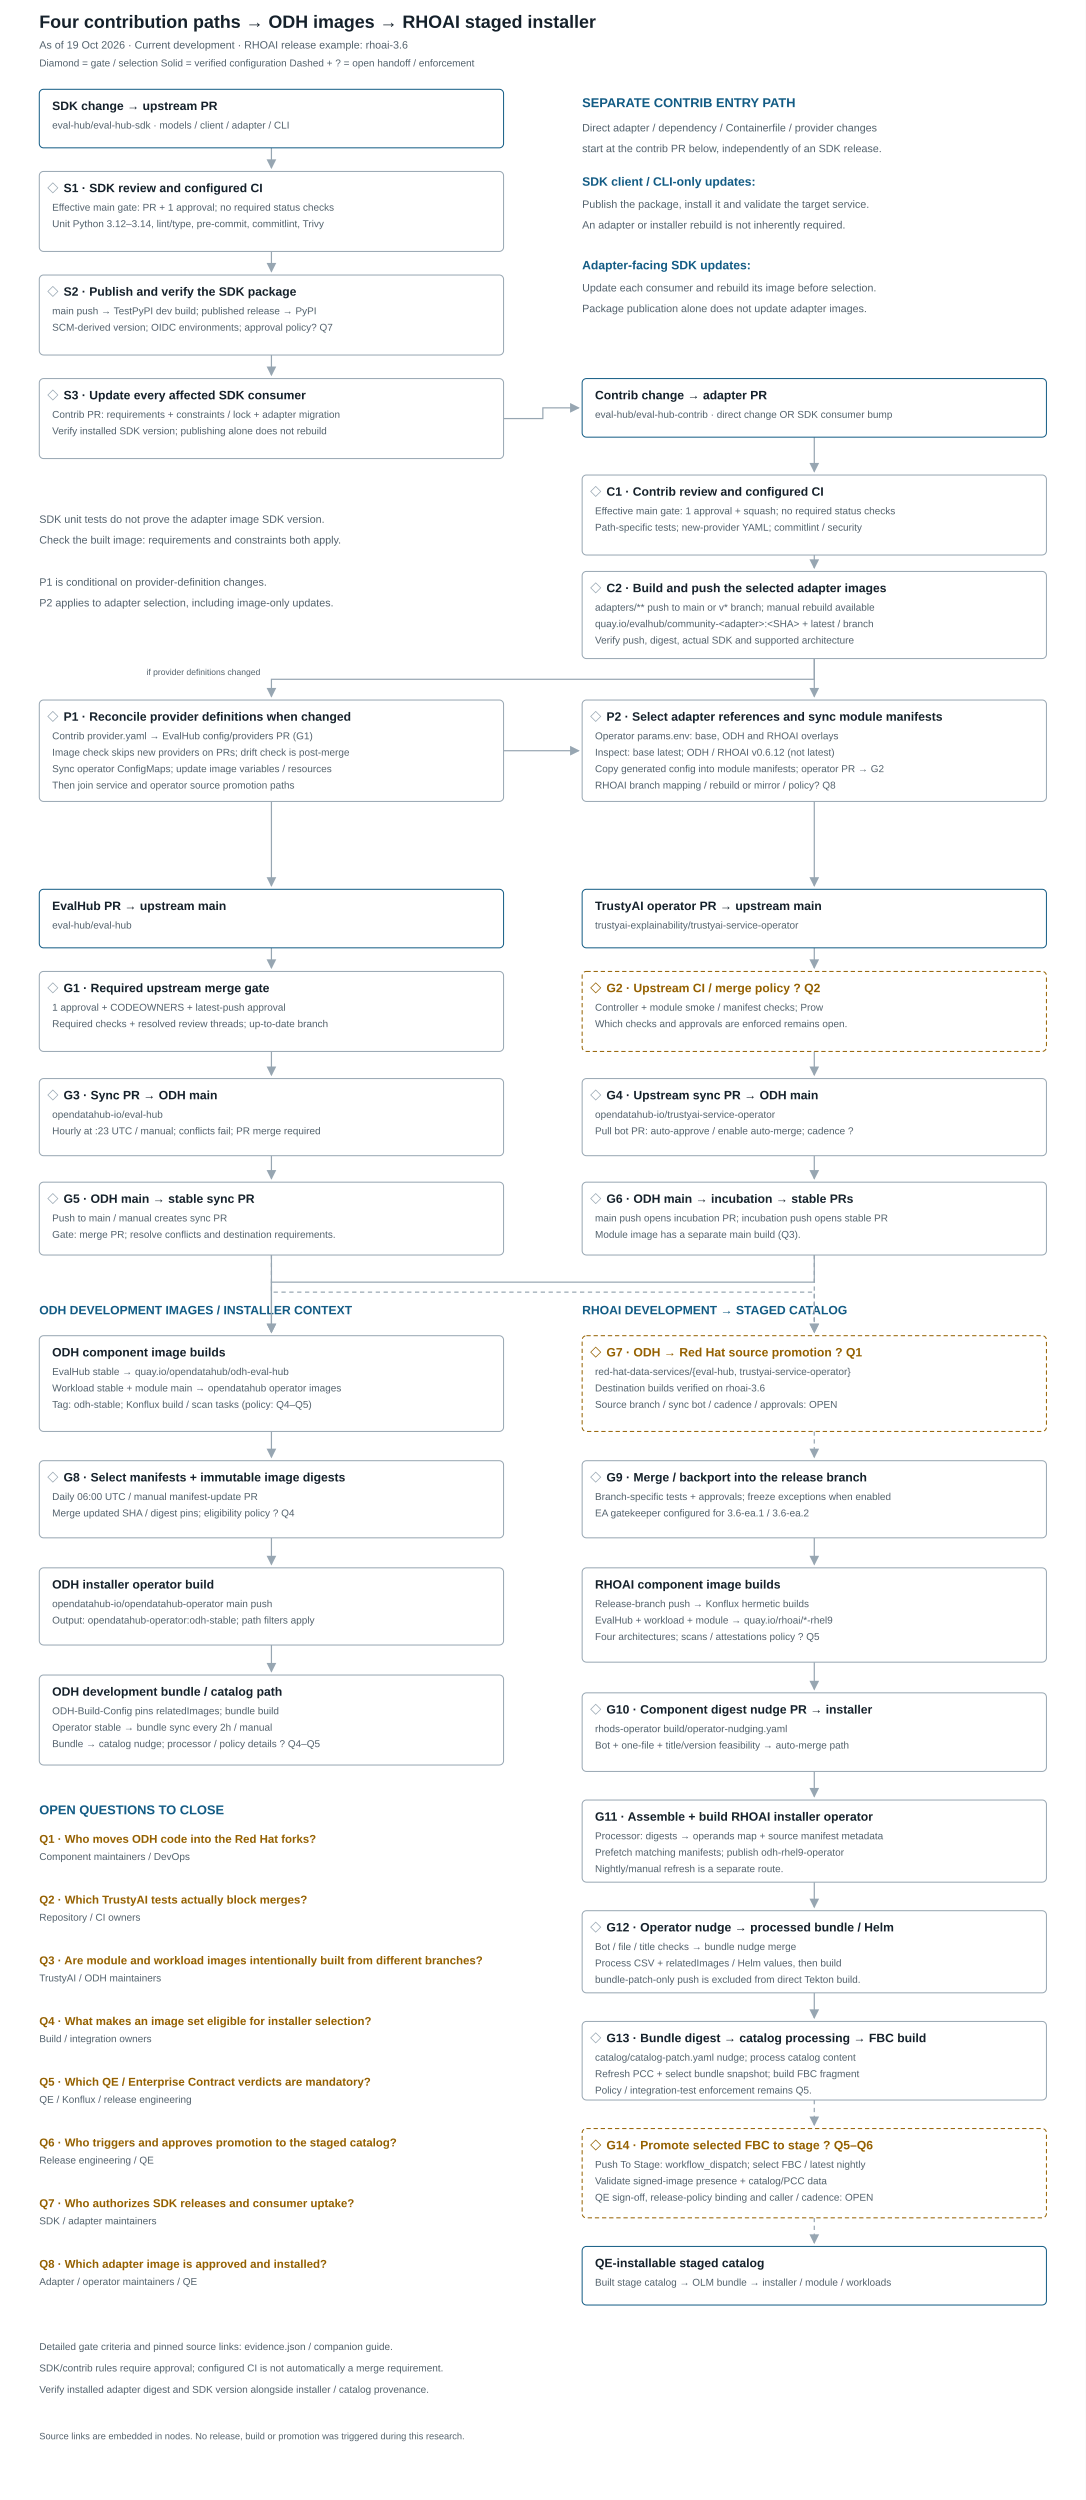
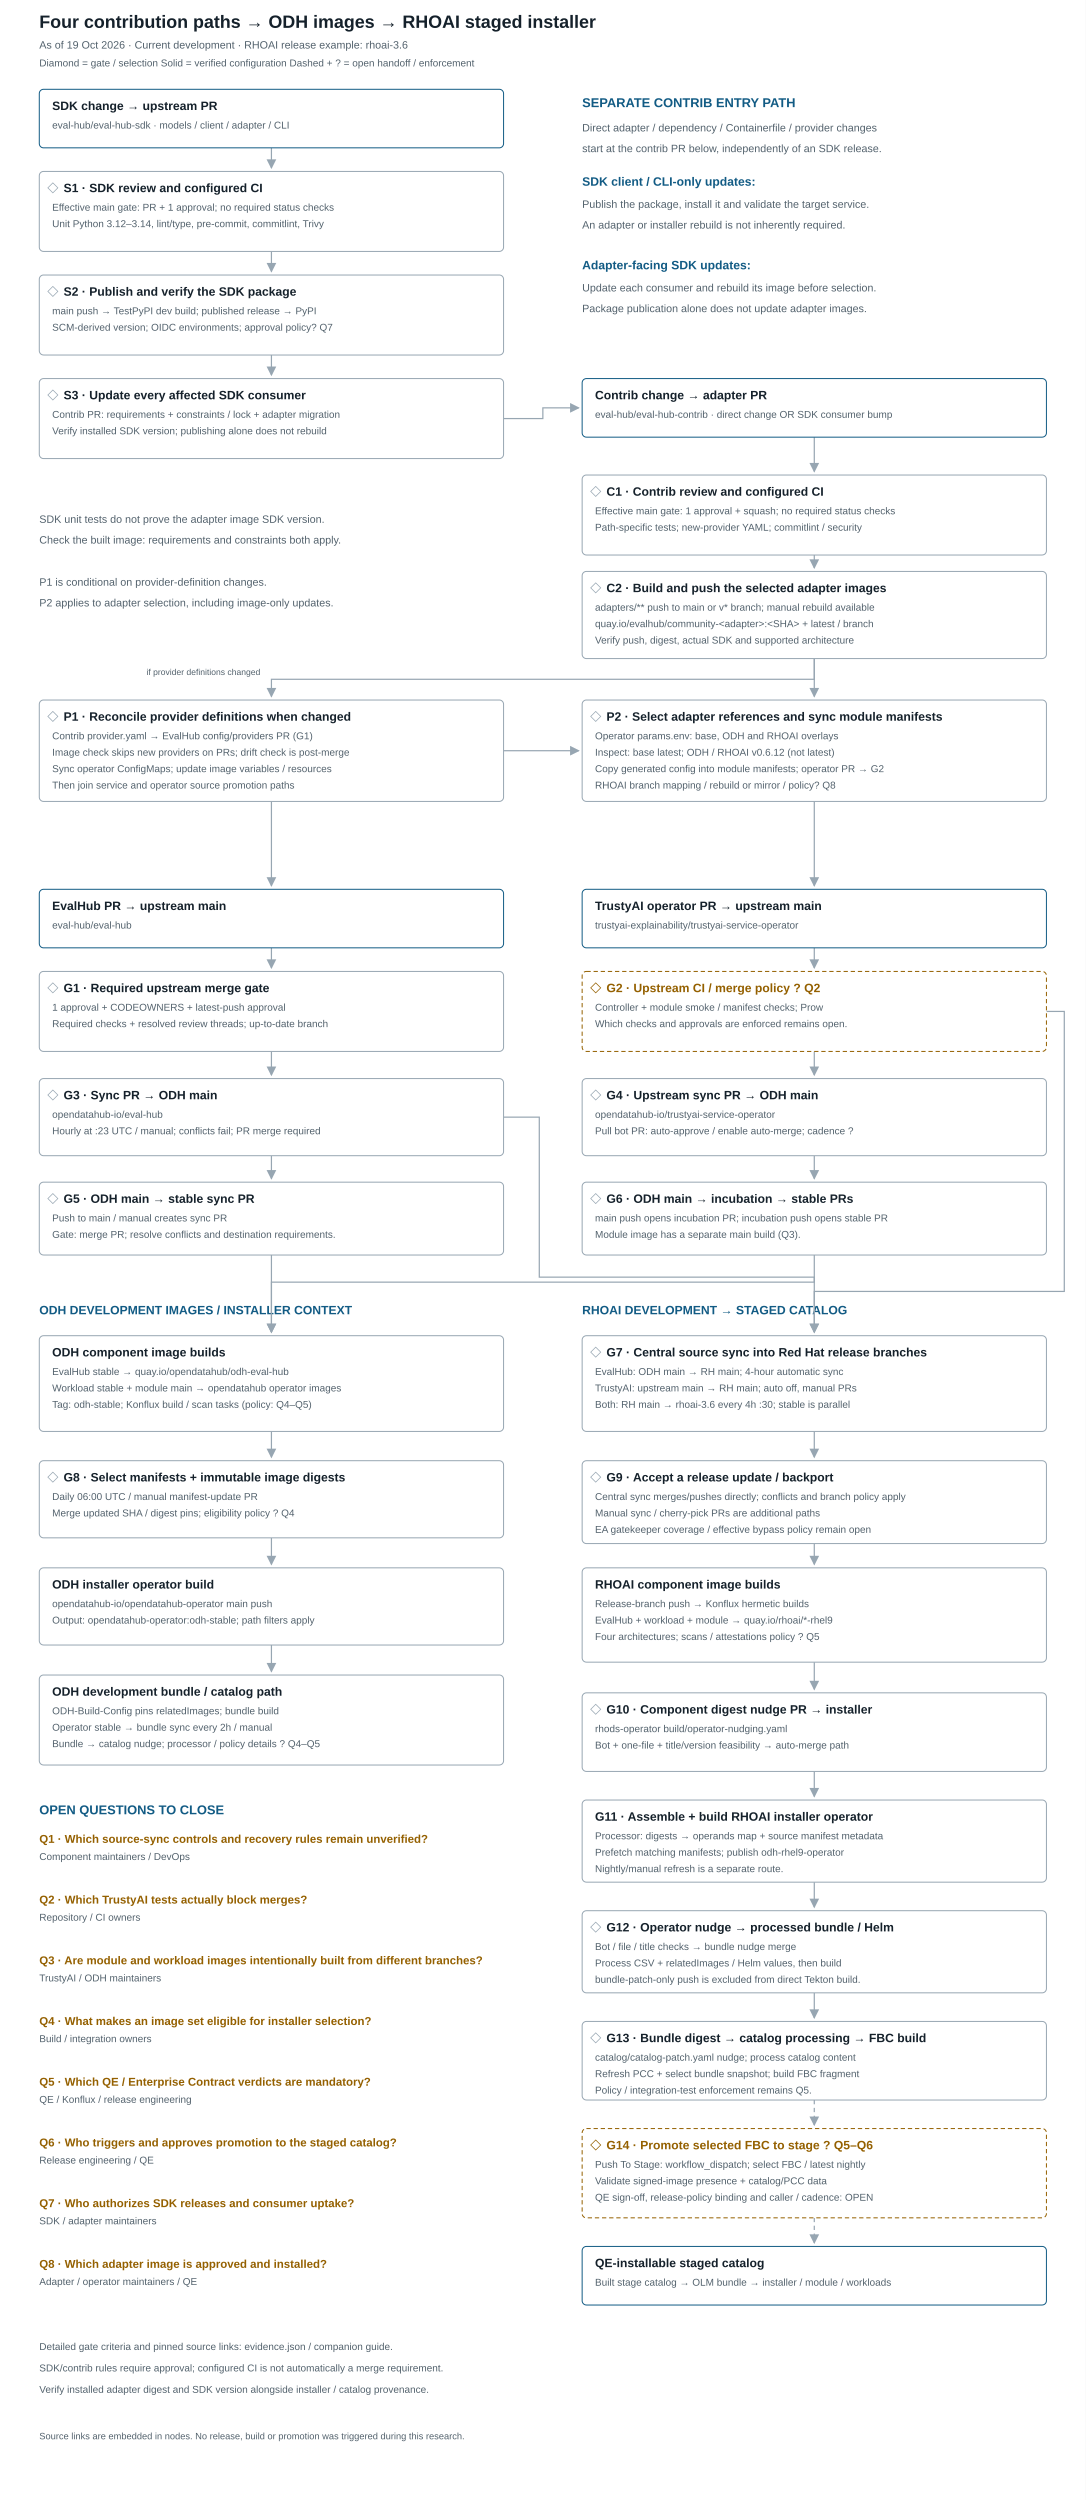
<svg xmlns="http://www.w3.org/2000/svg" width="1520" height="3500" viewBox="0 0 1520 3500" role="img" aria-labelledby="title desc">
  <rect width="1520" height="3500" fill="#ffffff" />
  <defs>
    <marker id="arrow" markerWidth="8" markerHeight="8" refX="7" refY="4" orient="auto">
      <path d="M0,0 L8,4 L0,8" fill="#97a6b2" />
    </marker>
  </defs>
  <text x="55" y="39" fill="#15212b" font-family="Arial, sans-serif" font-size="25" font-weight="700">Four contribution paths → ODH images → RHOAI staged installer</text>
  <text x="55" y="68" fill="#52616c" font-family="Arial, sans-serif" font-size="15" font-weight="400">As of 19 Oct 2026 · Current development · RHOAI release example: rhoai-3.6</text>
  <text x="55" y="93" fill="#52616c" font-family="Arial, sans-serif" font-size="14" font-weight="400">Diamond = gate / selection     Solid = verified configuration     Dashed + ? = open handoff / enforcement</text>
  <text x="815" y="150" fill="#125b84" font-family="Arial, sans-serif" font-size="18" font-weight="700">SEPARATE CONTRIB ENTRY PATH</text>
  <text x="815" y="184" fill="#52616c" font-family="Arial, sans-serif" font-size="15" font-weight="400">Direct adapter / dependency / Containerfile / provider changes</text>
  <text x="815" y="213" fill="#52616c" font-family="Arial, sans-serif" font-size="15" font-weight="400">start at the contrib PR below, independently of an SDK release.</text>
  <text x="815" y="260" fill="#125b84" font-family="Arial, sans-serif" font-size="17" font-weight="700">SDK client / CLI-only updates:</text>
  <text x="815" y="291" fill="#52616c" font-family="Arial, sans-serif" font-size="15" font-weight="400">Publish the package, install it and validate the target service.</text>
  <text x="815" y="320" fill="#52616c" font-family="Arial, sans-serif" font-size="15" font-weight="400">An adapter or installer rebuild is not inherently required.</text>
  <text x="815" y="377" fill="#125b84" font-family="Arial, sans-serif" font-size="17" font-weight="700">Adapter-facing SDK updates:</text>
  <text x="815" y="408" fill="#52616c" font-family="Arial, sans-serif" font-size="15" font-weight="400">Update each consumer and rebuild its image before selection.</text>
  <text x="815" y="437" fill="#52616c" font-family="Arial, sans-serif" font-size="15" font-weight="400">Package publication alone does not update adapter images.</text>
  <text x="55" y="732" fill="#52616c" font-family="Arial, sans-serif" font-size="15" font-weight="400">SDK unit tests do not prove the adapter image SDK version.</text>
  <text x="55" y="761" fill="#52616c" font-family="Arial, sans-serif" font-size="15" font-weight="400">Check the built image: requirements and constraints both apply.</text>
  <text x="55" y="820" fill="#52616c" font-family="Arial, sans-serif" font-size="15" font-weight="400">P1 is conditional on provider-definition changes.</text>
  <text x="55" y="849" fill="#52616c" font-family="Arial, sans-serif" font-size="15" font-weight="400">P2 applies to adapter selection, including image-only updates.</text>
  <text x="55" y="1840" fill="#125b84" font-family="Arial, sans-serif" font-size="17" font-weight="700">ODH DEVELOPMENT IMAGES / INSTALLER CONTEXT</text>
  <text x="815" y="1840" fill="#125b84" font-family="Arial, sans-serif" font-size="17" font-weight="700">RHOAI DEVELOPMENT → STAGED CATALOG</text>
  <path d="M 380.0 207 V 223.5 H 380.0 V 235" fill="none" stroke="#97a6b2" stroke-width="1.7" marker-end="url(#arrow)" />
  <path d="M 380.0 352 V 368.5 H 380.0 V 380" fill="none" stroke="#97a6b2" stroke-width="1.7" marker-end="url(#arrow)" />
  <path d="M 380.0 497 V 513.5 H 380.0 V 525" fill="none" stroke="#97a6b2" stroke-width="1.7" marker-end="url(#arrow)" />
  <path d="M 705 586.0 H 760.0 V 571.0 H 810" fill="none" stroke="#97a6b2" stroke-width="1.7" marker-end="url(#arrow)" />
  <path d="M 1140.0 612 V 638.5 H 1140.0 V 660" fill="none" stroke="#97a6b2" stroke-width="1.7" marker-end="url(#arrow)" />
  <path d="M 1140.0 777 V 788.5 H 1140.0 V 795" fill="none" stroke="#97a6b2" stroke-width="1.7" marker-end="url(#arrow)" />
  <path d="M 1140.0 922 V 951.0 H 380.0 V 975" fill="none" stroke="#97a6b2" stroke-width="1.7" marker-end="url(#arrow)" />
  <text x="205" y="945" fill="#52616c" font-family="Arial, sans-serif" font-size="12" font-weight="400">if provider definitions changed</text>
  <path d="M 1140.0 922 V 951.0 H 1140.0 V 975" fill="none" stroke="#97a6b2" stroke-width="1.7" marker-end="url(#arrow)" />
  <path d="M 380.0 1122 V 1183.5 H 380.0 V 1240" fill="none" stroke="#97a6b2" stroke-width="1.7" marker-end="url(#arrow)" />
  <path d="M 705 1051.0 H 760.0 V 1051.0 H 810" fill="none" stroke="#97a6b2" stroke-width="1.7" marker-end="url(#arrow)" />
  <path d="M 1140.0 1122 V 1183.5 H 1140.0 V 1240" fill="none" stroke="#97a6b2" stroke-width="1.7" marker-end="url(#arrow)" />
  <path d="M 380.0 1327 V 1343.5 H 380.0 V 1355" fill="none" stroke="#97a6b2" stroke-width="1.7" marker-end="url(#arrow)" />
  <path d="M 380.0 1472 V 1491.0 H 380.0 V 1505" fill="none" stroke="#97a6b2" stroke-width="1.7" marker-end="url(#arrow)" />
  <path d="M 380.0 1618 V 1636.5 H 380.0 V 1650" fill="none" stroke="#97a6b2" stroke-width="1.7" marker-end="url(#arrow)" />
  <path d="M 1140.0 1327 V 1343.5 H 1140.0 V 1355" fill="none" stroke="#97a6b2" stroke-width="1.7" marker-end="url(#arrow)" />
  <path d="M 1140.0 1472 V 1491.0 H 1140.0 V 1505" fill="none" stroke="#97a6b2" stroke-width="1.7" marker-end="url(#arrow)" />
  <path d="M 1140.0 1618 V 1636.5 H 1140.0 V 1650" fill="none" stroke="#97a6b2" stroke-width="1.7" marker-end="url(#arrow)" />
  <path d="M 380.0 1757 V 1795 H 380.0 V 1865" fill="none" stroke="#97a6b2" stroke-width="1.7" marker-end="url(#arrow)" />
  <path d="M 1140.0 1757 V 1795 H 380.0 V 1865" fill="none" stroke="#97a6b2" stroke-width="1.7" marker-end="url(#arrow)" />
-   <path d="M 380.0 1757 V 1809 H 1140.0 V 1865" fill="none" stroke="#97a6b2" stroke-width="1.7" stroke-dasharray="6 5" marker-end="url(#arrow)" />
-   <path d="M 1140.0 1757 V 1809 H 1140.0 V 1865" fill="none" stroke="#97a6b2" stroke-width="1.7" stroke-dasharray="6 5" marker-end="url(#arrow)" />
+   <path d="M 705 1564.0 H 755 V 1788 H 1140.0 V 1865" fill="none" stroke="#97a6b2" stroke-width="1.7" marker-end="url(#arrow)" />
+   <path d="M 1465 1416.0 H 1490 V 1808 H 1140.0 V 1865" fill="none" stroke="#97a6b2" stroke-width="1.7" marker-end="url(#arrow)" />
  <path d="M 380.0 2004 V 2024.5 H 380.0 V 2040" fill="none" stroke="#97a6b2" stroke-width="1.7" marker-end="url(#arrow)" />
  <path d="M 380.0 2153 V 2174.0 H 380.0 V 2190" fill="none" stroke="#97a6b2" stroke-width="1.7" marker-end="url(#arrow)" />
  <path d="M 380.0 2303 V 2324.0 H 380.0 V 2340" fill="none" stroke="#97a6b2" stroke-width="1.7" marker-end="url(#arrow)" />
-   <path d="M 1140.0 2004 V 2024.5 H 1140.0 V 2040" fill="none" stroke="#97a6b2" stroke-width="1.7" stroke-dasharray="6 5" marker-end="url(#arrow)" />
-   <path d="M 1140.0 2153 V 2174.0 H 1140.0 V 2190" fill="none" stroke="#97a6b2" stroke-width="1.7" marker-end="url(#arrow)" />
+   <path d="M 1140.0 2004 V 2024.5 H 1140.0 V 2040" fill="none" stroke="#97a6b2" stroke-width="1.7" marker-end="url(#arrow)" />
+   <path d="M 1140.0 2161 V 2178.0 H 1140.0 V 2190" fill="none" stroke="#97a6b2" stroke-width="1.7" marker-end="url(#arrow)" />
  <path d="M 1140.0 2327 V 2348.5 H 1140.0 V 2365" fill="none" stroke="#97a6b2" stroke-width="1.7" marker-end="url(#arrow)" />
  <path d="M 1140.0 2480 V 2500.0 H 1140.0 V 2515" fill="none" stroke="#97a6b2" stroke-width="1.7" marker-end="url(#arrow)" />
  <path d="M 1140.0 2635 V 2655.0 H 1140.0 V 2670" fill="none" stroke="#97a6b2" stroke-width="1.7" marker-end="url(#arrow)" />
  <path d="M 1140.0 2790 V 2810.0 H 1140.0 V 2825" fill="none" stroke="#97a6b2" stroke-width="1.7" marker-end="url(#arrow)" />
  <path d="M 1140.0 2940 V 2960.0 H 1140.0 V 2975" fill="none" stroke="#97a6b2" stroke-width="1.7" stroke-dasharray="6 5" marker-end="url(#arrow)" />
  <path d="M 1140.0 3105 V 3125.0 H 1140.0 V 3140" fill="none" stroke="#97a6b2" stroke-width="1.7" stroke-dasharray="6 5" marker-end="url(#arrow)" />
  <a href="https://github.com/eval-hub/eval-hub-sdk/blob/9ec3856c10c2b6a8e4791971753a2310d477f4fa/pyproject.toml" target="_blank">
    <g>
      <rect x="55" y="125" width="650" height="82" rx="6" fill="#ffffff" stroke="#125b84" stroke-width="1.4" />
      <text x="73" y="154" fill="#15212b" font-family="Arial, sans-serif" font-size="17" font-weight="700">SDK change → upstream PR</text>
      <text x="73" y="180" fill="#52616c" font-family="Arial, sans-serif" font-size="14" font-weight="400">eval-hub/eval-hub-sdk · models / client / adapter / CLI</text>
    </g>
  </a>
  <a href="https://api.github.com/repos/eval-hub/eval-hub-sdk/rules/branches/main" target="_blank">
    <g>
      <rect x="55" y="240" width="650" height="112" rx="6" fill="#ffffff" stroke="#97a6b2" stroke-width="1.4" />
      <path d="M74 256 L81 263 L74 270 L67 263 Z" fill="none" stroke="#97a6b2" />
      <text x="89" y="269" fill="#15212b" font-family="Arial, sans-serif" font-size="17" font-weight="700">S1 · SDK review and configured CI</text>
      <text x="73" y="295" fill="#52616c" font-family="Arial, sans-serif" font-size="14" font-weight="400">Effective main gate: PR + 1 approval; no required status checks</text>
      <text x="73" y="318" fill="#52616c" font-family="Arial, sans-serif" font-size="14" font-weight="400">Unit Python 3.12–3.14, lint/type, pre-commit, commitlint, Trivy</text>
    </g>
  </a>
  <a href="https://github.com/eval-hub/eval-hub-sdk/blob/9ec3856c10c2b6a8e4791971753a2310d477f4fa/.github/workflows/publish-testpypi.yml" target="_blank">
    <g>
      <rect x="55" y="385" width="650" height="112" rx="6" fill="#ffffff" stroke="#97a6b2" stroke-width="1.4" />
      <path d="M74 401 L81 408 L74 415 L67 408 Z" fill="none" stroke="#97a6b2" />
      <text x="89" y="414" fill="#15212b" font-family="Arial, sans-serif" font-size="17" font-weight="700">S2 · Publish and verify the SDK package</text>
      <text x="73" y="440" fill="#52616c" font-family="Arial, sans-serif" font-size="14" font-weight="400">main push → TestPyPI dev build; published release → PyPI</text>
      <text x="73" y="463" fill="#52616c" font-family="Arial, sans-serif" font-size="14" font-weight="400">SCM-derived version; OIDC environments; approval policy? Q7</text>
    </g>
  </a>
  <a href="https://github.com/eval-hub/eval-hub-contrib/blob/17a4de7ba186b5ed79f5d5d6790ba147de88124d/adapters/inspect/requirements.txt" target="_blank">
    <g>
      <rect x="55" y="530" width="650" height="112" rx="6" fill="#ffffff" stroke="#97a6b2" stroke-width="1.4" />
      <path d="M74 546 L81 553 L74 560 L67 553 Z" fill="none" stroke="#97a6b2" />
      <text x="89" y="559" fill="#15212b" font-family="Arial, sans-serif" font-size="17" font-weight="700">S3 · Update every affected SDK consumer</text>
      <text x="73" y="585" fill="#52616c" font-family="Arial, sans-serif" font-size="14" font-weight="400">Contrib PR: requirements + constraints / lock + adapter migration</text>
      <text x="73" y="608" fill="#52616c" font-family="Arial, sans-serif" font-size="14" font-weight="400">Verify installed SDK version; publishing alone does not rebuild</text>
    </g>
  </a>
  <a href="https://github.com/eval-hub/eval-hub-contrib/blob/17a4de7ba186b5ed79f5d5d6790ba147de88124d/CONTRIBUTING.md" target="_blank">
    <g>
      <rect x="815" y="530" width="650" height="82" rx="6" fill="#ffffff" stroke="#125b84" stroke-width="1.4" />
      <text x="833" y="559" fill="#15212b" font-family="Arial, sans-serif" font-size="17" font-weight="700">Contrib change → adapter PR</text>
      <text x="833" y="585" fill="#52616c" font-family="Arial, sans-serif" font-size="14" font-weight="400">eval-hub/eval-hub-contrib · direct change OR SDK consumer bump</text>
    </g>
  </a>
  <a href="https://api.github.com/repos/eval-hub/eval-hub-contrib/rules/branches/main" target="_blank">
    <g>
      <rect x="815" y="665" width="650" height="112" rx="6" fill="#ffffff" stroke="#97a6b2" stroke-width="1.4" />
      <path d="M834 681 L841 688 L834 695 L827 688 Z" fill="none" stroke="#97a6b2" />
      <text x="849" y="694" fill="#15212b" font-family="Arial, sans-serif" font-size="17" font-weight="700">C1 · Contrib review and configured CI</text>
      <text x="833" y="720" fill="#52616c" font-family="Arial, sans-serif" font-size="14" font-weight="400">Effective main gate: 1 approval + squash; no required status checks</text>
      <text x="833" y="743" fill="#52616c" font-family="Arial, sans-serif" font-size="14" font-weight="400">Path-specific tests; new-provider YAML; commitlint / security</text>
    </g>
  </a>
  <a href="https://github.com/eval-hub/eval-hub-contrib/blob/17a4de7ba186b5ed79f5d5d6790ba147de88124d/.github/workflows/build-images.yml" target="_blank">
    <g>
      <rect x="815" y="800" width="650" height="122" rx="6" fill="#ffffff" stroke="#97a6b2" stroke-width="1.4" />
      <path d="M834 816 L841 823 L834 830 L827 823 Z" fill="none" stroke="#97a6b2" />
      <text x="849" y="829" fill="#15212b" font-family="Arial, sans-serif" font-size="17" font-weight="700">C2 · Build and push the selected adapter images</text>
      <text x="833" y="855" fill="#52616c" font-family="Arial, sans-serif" font-size="14" font-weight="400">adapters/** push to main or v* branch; manual rebuild available</text>
      <text x="833" y="878" fill="#52616c" font-family="Arial, sans-serif" font-size="14" font-weight="400">quay.io/evalhub/community-&lt;adapter&gt;:&lt;SHA&gt; + latest / branch</text>
      <text x="833" y="901" fill="#52616c" font-family="Arial, sans-serif" font-size="14" font-weight="400">Verify push, digest, actual SDK and supported architecture</text>
    </g>
  </a>
  <a href="https://github.com/eval-hub/eval-hub-contrib/blob/17a4de7ba186b5ed79f5d5d6790ba147de88124d/adapters/inspect/provider.yaml" target="_blank">
    <g>
      <rect x="55" y="980" width="650" height="142" rx="6" fill="#ffffff" stroke="#97a6b2" stroke-width="1.4" />
      <path d="M74 996 L81 1003 L74 1010 L67 1003 Z" fill="none" stroke="#97a6b2" />
      <text x="89" y="1009" fill="#15212b" font-family="Arial, sans-serif" font-size="17" font-weight="700">P1 · Reconcile provider definitions when changed</text>
      <text x="73" y="1035" fill="#52616c" font-family="Arial, sans-serif" font-size="14" font-weight="400">Contrib provider.yaml → EvalHub config/providers PR (G1)</text>
      <text x="73" y="1058" fill="#52616c" font-family="Arial, sans-serif" font-size="14" font-weight="400">Image check skips new providers on PRs; drift check is post-merge</text>
      <text x="73" y="1081" fill="#52616c" font-family="Arial, sans-serif" font-size="14" font-weight="400">Sync operator ConfigMaps; update image variables / resources</text>
      <text x="73" y="1104" fill="#52616c" font-family="Arial, sans-serif" font-size="14" font-weight="400">Then join service and operator source promotion paths</text>
    </g>
  </a>
  <a href="https://github.com/trustyai-explainability/trustyai-service-operator/blob/2852260f01a31ce92ed6e95b88bc3031be77f3e3/config/base/params.env" target="_blank">
    <g>
      <rect x="815" y="980" width="650" height="142" rx="6" fill="#ffffff" stroke="#97a6b2" stroke-width="1.4" />
      <path d="M834 996 L841 1003 L834 1010 L827 1003 Z" fill="none" stroke="#97a6b2" />
      <text x="849" y="1009" fill="#15212b" font-family="Arial, sans-serif" font-size="17" font-weight="700">P2 · Select adapter references and sync module manifests</text>
      <text x="833" y="1035" fill="#52616c" font-family="Arial, sans-serif" font-size="14" font-weight="400">Operator params.env: base, ODH and RHOAI overlays</text>
      <text x="833" y="1058" fill="#52616c" font-family="Arial, sans-serif" font-size="14" font-weight="400">Inspect: base latest; ODH / RHOAI v0.6.12 (not latest)</text>
      <text x="833" y="1081" fill="#52616c" font-family="Arial, sans-serif" font-size="14" font-weight="400">Copy generated config into module manifests; operator PR → G2</text>
      <text x="833" y="1104" fill="#52616c" font-family="Arial, sans-serif" font-size="14" font-weight="400">RHOAI branch mapping / rebuild or mirror / policy? Q8</text>
    </g>
  </a>
  <a href="https://github.com/eval-hub/eval-hub/blob/33605699cc4ec69796a9c570049663fc1011a8c0/.github/workflows/ci.yml" target="_blank">
    <g>
      <rect x="55" y="1245" width="650" height="82" rx="6" fill="#ffffff" stroke="#125b84" stroke-width="1.4" />
      <text x="73" y="1274" fill="#15212b" font-family="Arial, sans-serif" font-size="17" font-weight="700">EvalHub PR → upstream main</text>
      <text x="73" y="1300" fill="#52616c" font-family="Arial, sans-serif" font-size="14" font-weight="400">eval-hub/eval-hub</text>
    </g>
  </a>
  <a href="https://github.com/trustyai-explainability/trustyai-service-operator/blob/2852260f01a31ce92ed6e95b88bc3031be77f3e3/.github/workflows/controller-tests.yaml" target="_blank">
    <g>
      <rect x="815" y="1245" width="650" height="82" rx="6" fill="#ffffff" stroke="#125b84" stroke-width="1.4" />
      <text x="833" y="1274" fill="#15212b" font-family="Arial, sans-serif" font-size="17" font-weight="700">TrustyAI operator PR → upstream main</text>
      <text x="833" y="1300" fill="#52616c" font-family="Arial, sans-serif" font-size="14" font-weight="400">trustyai-explainability/trustyai-service-operator</text>
    </g>
  </a>
  <a href="https://api.github.com/repos/eval-hub/eval-hub/rules/branches/main" target="_blank">
    <g>
      <rect x="55" y="1360" width="650" height="112" rx="6" fill="#ffffff" stroke="#97a6b2" stroke-width="1.4" />
      <path d="M74 1376 L81 1383 L74 1390 L67 1383 Z" fill="none" stroke="#97a6b2" />
      <text x="89" y="1389" fill="#15212b" font-family="Arial, sans-serif" font-size="17" font-weight="700">G1 · Required upstream merge gate</text>
      <text x="73" y="1415" fill="#52616c" font-family="Arial, sans-serif" font-size="14" font-weight="400">1 approval + CODEOWNERS + latest-push approval</text>
      <text x="73" y="1438" fill="#52616c" font-family="Arial, sans-serif" font-size="14" font-weight="400">Required checks + resolved review threads; up-to-date branch</text>
    </g>
  </a>
  <a href="https://github.com/trustyai-explainability/trustyai-service-operator/blob/2852260f01a31ce92ed6e95b88bc3031be77f3e3/.github/workflows/controller-tests.yaml" target="_blank">
    <g>
      <rect x="815" y="1360" width="650" height="112" rx="6" fill="#ffffff" stroke="#946000" stroke-width="1.4" stroke-dasharray="6 4" />
      <path d="M834 1376 L841 1383 L834 1390 L827 1383 Z" fill="none" stroke="#946000" />
      <text x="849" y="1389" fill="#946000" font-family="Arial, sans-serif" font-size="17" font-weight="700">G2 · Upstream CI / merge policy ? Q2</text>
      <text x="833" y="1415" fill="#52616c" font-family="Arial, sans-serif" font-size="14" font-weight="400">Controller + module smoke / manifest checks; Prow</text>
      <text x="833" y="1438" fill="#52616c" font-family="Arial, sans-serif" font-size="14" font-weight="400">Which checks and approvals are enforced remains open.</text>
    </g>
  </a>
  <a href="https://github.com/opendatahub-io/eval-hub/blob/ec8770ae040fa4e63f7585f572cc9f5e59dcde54/.github/workflows/sync-upstream.yml" target="_blank">
    <g>
      <rect x="55" y="1510" width="650" height="108" rx="6" fill="#ffffff" stroke="#97a6b2" stroke-width="1.4" />
      <path d="M74 1526 L81 1533 L74 1540 L67 1533 Z" fill="none" stroke="#97a6b2" />
      <text x="89" y="1539" fill="#15212b" font-family="Arial, sans-serif" font-size="17" font-weight="700">G3 · Sync PR → ODH main</text>
      <text x="73" y="1565" fill="#52616c" font-family="Arial, sans-serif" font-size="14" font-weight="400">opendatahub-io/eval-hub</text>
      <text x="73" y="1588" fill="#52616c" font-family="Arial, sans-serif" font-size="14" font-weight="400">Hourly at :23 UTC / manual; conflicts fail; PR merge required</text>
    </g>
  </a>
  <a href="https://github.com/opendatahub-io/trustyai-service-operator/blob/c517af62634a2c388df406994dede74f3ca95398/.github/workflows/auto-merge-upstream-sync.yaml" target="_blank">
    <g>
      <rect x="815" y="1510" width="650" height="108" rx="6" fill="#ffffff" stroke="#97a6b2" stroke-width="1.4" />
      <path d="M834 1526 L841 1533 L834 1540 L827 1533 Z" fill="none" stroke="#97a6b2" />
      <text x="849" y="1539" fill="#15212b" font-family="Arial, sans-serif" font-size="17" font-weight="700">G4 · Upstream sync PR → ODH main</text>
      <text x="833" y="1565" fill="#52616c" font-family="Arial, sans-serif" font-size="14" font-weight="400">opendatahub-io/trustyai-service-operator</text>
      <text x="833" y="1588" fill="#52616c" font-family="Arial, sans-serif" font-size="14" font-weight="400">Pull bot PR: auto-approve / enable auto-merge; cadence ?</text>
    </g>
  </a>
  <a href="https://github.com/opendatahub-io/eval-hub/blob/ec8770ae040fa4e63f7585f572cc9f5e59dcde54/.github/workflows/sync-main-to-stable.yml" target="_blank">
    <g>
      <rect x="55" y="1655" width="650" height="102" rx="6" fill="#ffffff" stroke="#97a6b2" stroke-width="1.4" />
      <path d="M74 1671 L81 1678 L74 1685 L67 1678 Z" fill="none" stroke="#97a6b2" />
      <text x="89" y="1684" fill="#15212b" font-family="Arial, sans-serif" font-size="17" font-weight="700">G5 · ODH main → stable sync PR</text>
      <text x="73" y="1710" fill="#52616c" font-family="Arial, sans-serif" font-size="14" font-weight="400">Push to main / manual creates sync PR</text>
      <text x="73" y="1733" fill="#52616c" font-family="Arial, sans-serif" font-size="14" font-weight="400">Gate: merge PR; resolve conflicts and destination requirements.</text>
    </g>
  </a>
  <a href="https://github.com/opendatahub-io/trustyai-service-operator/blob/c517af62634a2c388df406994dede74f3ca95398/.github/workflows/sync-branch-incubation.yaml" target="_blank">
    <g>
      <rect x="815" y="1655" width="650" height="102" rx="6" fill="#ffffff" stroke="#97a6b2" stroke-width="1.4" />
      <path d="M834 1671 L841 1678 L834 1685 L827 1678 Z" fill="none" stroke="#97a6b2" />
      <text x="849" y="1684" fill="#15212b" font-family="Arial, sans-serif" font-size="17" font-weight="700">G6 · ODH main → incubation → stable PRs</text>
      <text x="833" y="1710" fill="#52616c" font-family="Arial, sans-serif" font-size="14" font-weight="400">main push opens incubation PR; incubation push opens stable PR</text>
      <text x="833" y="1733" fill="#52616c" font-family="Arial, sans-serif" font-size="14" font-weight="400">Module image has a separate main build (Q3).</text>
    </g>
  </a>
  <a href="https://github.com/opendatahub-io/eval-hub/blob/cdb42724ee4ea84991a9ea80c0639cac345b57a9/.tekton/eval-hub-push.yaml" target="_blank">
    <g>
      <rect x="55" y="1870" width="650" height="134" rx="6" fill="#ffffff" stroke="#97a6b2" stroke-width="1.4" />
      <text x="73" y="1899" fill="#15212b" font-family="Arial, sans-serif" font-size="17" font-weight="700">ODH component image builds</text>
      <text x="73" y="1925" fill="#52616c" font-family="Arial, sans-serif" font-size="14" font-weight="400">EvalHub stable → quay.io/opendatahub/odh-eval-hub</text>
      <text x="73" y="1948" fill="#52616c" font-family="Arial, sans-serif" font-size="14" font-weight="400">Workload stable + module main → opendatahub operator images</text>
      <text x="73" y="1971" fill="#52616c" font-family="Arial, sans-serif" font-size="14" font-weight="400">Tag: odh-stable; Konflux build / scan tasks (policy: Q4–Q5)</text>
    </g>
  </a>
-   <a href="https://github.com/red-hat-data-services/eval-hub/blob/999680fab061e6d4dfb97e1d558e6cdbd4d7a40b/.tekton/odh-eval-hub-v3-6-push.yaml" target="_blank">
-     <g>
-       <rect x="815" y="1870" width="650" height="134" rx="6" fill="#ffffff" stroke="#946000" stroke-width="1.4" stroke-dasharray="6 4" />
-       <path d="M834 1886 L841 1893 L834 1900 L827 1893 Z" fill="none" stroke="#946000" />
-       <text x="849" y="1899" fill="#946000" font-family="Arial, sans-serif" font-size="17" font-weight="700">G7 · ODH → Red Hat source promotion ? Q1</text>
-       <text x="833" y="1925" fill="#52616c" font-family="Arial, sans-serif" font-size="14" font-weight="400">red-hat-data-services/{eval-hub, trustyai-service-operator}</text>
-       <text x="833" y="1948" fill="#52616c" font-family="Arial, sans-serif" font-size="14" font-weight="400">Destination builds verified on rhoai-3.6</text>
-       <text x="833" y="1971" fill="#52616c" font-family="Arial, sans-serif" font-size="14" font-weight="400">Source branch / sync bot / cadence / approvals: OPEN</text>
+   <a href="https://github.com/red-hat-data-services/rhods-devops-infra/blob/6762fef380abaaec18c76158c3fed63c0af19447/.github/workflows/upstream-auto-merge.yaml" target="_blank">
+     <g>
+       <rect x="815" y="1870" width="650" height="134" rx="6" fill="#ffffff" stroke="#97a6b2" stroke-width="1.4" />
+       <path d="M834 1886 L841 1893 L834 1900 L827 1893 Z" fill="none" stroke="#97a6b2" />
+       <text x="849" y="1899" fill="#15212b" font-family="Arial, sans-serif" font-size="17" font-weight="700">G7 · Central source sync into Red Hat release branches</text>
+       <text x="833" y="1925" fill="#52616c" font-family="Arial, sans-serif" font-size="14" font-weight="400">EvalHub: ODH main → RH main; 4-hour automatic sync</text>
+       <text x="833" y="1948" fill="#52616c" font-family="Arial, sans-serif" font-size="14" font-weight="400">TrustyAI: upstream main → RH main; auto off, manual PRs</text>
+       <text x="833" y="1971" fill="#52616c" font-family="Arial, sans-serif" font-size="14" font-weight="400">Both: RH main → rhoai-3.6 every 4h :30; stable is parallel</text>
    </g>
  </a>
  <a href="https://github.com/opendatahub-io/opendatahub-operator/blob/e1445db9585f25aed5f8bb54db13dc2f6ce6b45d/.github/workflows/update-manifest-shas.yml" target="_blank">
    <g>
      <rect x="55" y="2045" width="650" height="108" rx="6" fill="#ffffff" stroke="#97a6b2" stroke-width="1.4" />
      <path d="M74 2061 L81 2068 L74 2075 L67 2068 Z" fill="none" stroke="#97a6b2" />
      <text x="89" y="2074" fill="#15212b" font-family="Arial, sans-serif" font-size="17" font-weight="700">G8 · Select manifests + immutable image digests</text>
      <text x="73" y="2100" fill="#52616c" font-family="Arial, sans-serif" font-size="14" font-weight="400">Daily 06:00 UTC / manual manifest-update PR</text>
      <text x="73" y="2123" fill="#52616c" font-family="Arial, sans-serif" font-size="14" font-weight="400">Merge updated SHA / digest pins; eligibility policy ? Q4</text>
    </g>
  </a>
-   <a href="https://github.com/red-hat-data-services/eval-hub/blob/9ac639a44ec89a47fea82f376344264eec8b8fce/.github/workflows/post-codefreeze-gatekeeper.yaml" target="_blank">
-     <g>
-       <rect x="815" y="2045" width="650" height="108" rx="6" fill="#ffffff" stroke="#97a6b2" stroke-width="1.4" />
+   <a href="https://github.com/red-hat-data-services/rhods-devops-infra/blob/6762fef380abaaec18c76158c3fed63c0af19447/.github/workflows/main-release-auto-merge.yaml" target="_blank">
+     <g>
+       <rect x="815" y="2045" width="650" height="116" rx="6" fill="#ffffff" stroke="#97a6b2" stroke-width="1.4" />
      <path d="M834 2061 L841 2068 L834 2075 L827 2068 Z" fill="none" stroke="#97a6b2" />
-       <text x="849" y="2074" fill="#15212b" font-family="Arial, sans-serif" font-size="17" font-weight="700">G9 · Merge / backport into the release branch</text>
-       <text x="833" y="2100" fill="#52616c" font-family="Arial, sans-serif" font-size="14" font-weight="400">Branch-specific tests + approvals; freeze exceptions when enabled</text>
-       <text x="833" y="2123" fill="#52616c" font-family="Arial, sans-serif" font-size="14" font-weight="400">EA gatekeeper configured for 3.6-ea.1 / 3.6-ea.2</text>
+       <text x="849" y="2074" fill="#15212b" font-family="Arial, sans-serif" font-size="17" font-weight="700">G9 · Accept a release update / backport</text>
+       <text x="833" y="2100" fill="#52616c" font-family="Arial, sans-serif" font-size="14" font-weight="400">Central sync merges/pushes directly; conflicts and branch policy apply</text>
+       <text x="833" y="2123" fill="#52616c" font-family="Arial, sans-serif" font-size="14" font-weight="400">Manual sync / cherry-pick PRs are additional paths</text>
+       <text x="833" y="2146" fill="#52616c" font-family="Arial, sans-serif" font-size="14" font-weight="400">EA gatekeeper coverage / effective bypass policy remain open</text>
    </g>
  </a>
  <a href="https://github.com/opendatahub-io/opendatahub-operator/blob/e1445db9585f25aed5f8bb54db13dc2f6ce6b45d/.tekton/odh-operator-ci-push.yaml" target="_blank">
    <g>
      <rect x="55" y="2195" width="650" height="108" rx="6" fill="#ffffff" stroke="#97a6b2" stroke-width="1.4" />
      <text x="73" y="2224" fill="#15212b" font-family="Arial, sans-serif" font-size="17" font-weight="700">ODH installer operator build</text>
      <text x="73" y="2250" fill="#52616c" font-family="Arial, sans-serif" font-size="14" font-weight="400">opendatahub-io/opendatahub-operator main push</text>
      <text x="73" y="2273" fill="#52616c" font-family="Arial, sans-serif" font-size="14" font-weight="400">Output: opendatahub-operator:odh-stable; path filters apply</text>
    </g>
  </a>
  <a href="https://github.com/red-hat-data-services/eval-hub/blob/999680fab061e6d4dfb97e1d558e6cdbd4d7a40b/.tekton/odh-eval-hub-v3-6-push.yaml" target="_blank">
    <g>
      <rect x="815" y="2195" width="650" height="132" rx="6" fill="#ffffff" stroke="#97a6b2" stroke-width="1.4" />
      <text x="833" y="2224" fill="#15212b" font-family="Arial, sans-serif" font-size="17" font-weight="700">RHOAI component image builds</text>
      <text x="833" y="2250" fill="#52616c" font-family="Arial, sans-serif" font-size="14" font-weight="400">Release-branch push → Konflux hermetic builds</text>
      <text x="833" y="2273" fill="#52616c" font-family="Arial, sans-serif" font-size="14" font-weight="400">EvalHub + workload + module → quay.io/rhoai/*-rhel9</text>
      <text x="833" y="2296" fill="#52616c" font-family="Arial, sans-serif" font-size="14" font-weight="400">Four architectures; scans / attestations policy ? Q5</text>
    </g>
  </a>
  <a href="https://github.com/opendatahub-io/ODH-Build-Config/blob/e9504048c67df9a2148b68a656407f38f34acc92/.tekton/odh-operator-bundle-ci-push.yaml" target="_blank">
    <g>
      <rect x="55" y="2345" width="650" height="126" rx="6" fill="#ffffff" stroke="#97a6b2" stroke-width="1.4" />
      <text x="73" y="2374" fill="#15212b" font-family="Arial, sans-serif" font-size="17" font-weight="700">ODH development bundle / catalog path</text>
      <text x="73" y="2400" fill="#52616c" font-family="Arial, sans-serif" font-size="14" font-weight="400">ODH-Build-Config pins relatedImages; bundle build</text>
      <text x="73" y="2423" fill="#52616c" font-family="Arial, sans-serif" font-size="14" font-weight="400">Operator stable → bundle sync every 2h / manual</text>
      <text x="73" y="2446" fill="#52616c" font-family="Arial, sans-serif" font-size="14" font-weight="400">Bundle → catalog nudge; processor / policy details ? Q4–Q5</text>
    </g>
  </a>
  <a href="https://github.com/red-hat-data-services/rhods-operator/blob/8e4548175331858f7ab3b883531d0c3509a15edd/.github/workflows/operator-insta-merge.yaml" target="_blank">
    <g>
      <rect x="815" y="2370" width="650" height="110" rx="6" fill="#ffffff" stroke="#97a6b2" stroke-width="1.4" />
      <path d="M834 2386 L841 2393 L834 2400 L827 2393 Z" fill="none" stroke="#97a6b2" />
      <text x="849" y="2399" fill="#15212b" font-family="Arial, sans-serif" font-size="17" font-weight="700">G10 · Component digest nudge PR → installer</text>
      <text x="833" y="2425" fill="#52616c" font-family="Arial, sans-serif" font-size="14" font-weight="400">rhods-operator build/operator-nudging.yaml</text>
      <text x="833" y="2448" fill="#52616c" font-family="Arial, sans-serif" font-size="14" font-weight="400">Bot + one-file + title/version feasibility → auto-merge path</text>
    </g>
  </a>
  <a href="https://github.com/red-hat-data-services/rhods-operator/blob/8e4548175331858f7ab3b883531d0c3509a15edd/.github/workflows/operator-processor.yaml" target="_blank">
    <g>
      <rect x="815" y="2520" width="650" height="115" rx="6" fill="#ffffff" stroke="#97a6b2" stroke-width="1.4" />
      <text x="833" y="2549" fill="#15212b" font-family="Arial, sans-serif" font-size="17" font-weight="700">G11 · Assemble + build RHOAI installer operator</text>
      <text x="833" y="2575" fill="#52616c" font-family="Arial, sans-serif" font-size="14" font-weight="400">Processor: digests → operands map + source manifest metadata</text>
      <text x="833" y="2598" fill="#52616c" font-family="Arial, sans-serif" font-size="14" font-weight="400">Prefetch matching manifests; publish odh-rhel9-operator</text>
      <text x="833" y="2621" fill="#52616c" font-family="Arial, sans-serif" font-size="14" font-weight="400">Nightly/manual refresh is a separate route.</text>
    </g>
  </a>
  <a href="https://github.com/red-hat-data-services/RHOAI-Build-Config/blob/3e9b401f59351d58d938699d90e6f1a0e2a3dac8/.github/workflows/bundle-insta-merge.yaml" target="_blank">
    <g>
      <rect x="815" y="2675" width="650" height="115" rx="6" fill="#ffffff" stroke="#97a6b2" stroke-width="1.4" />
      <path d="M834 2691 L841 2698 L834 2705 L827 2698 Z" fill="none" stroke="#97a6b2" />
      <text x="849" y="2704" fill="#15212b" font-family="Arial, sans-serif" font-size="17" font-weight="700">G12 · Operator nudge → processed bundle / Helm</text>
      <text x="833" y="2730" fill="#52616c" font-family="Arial, sans-serif" font-size="14" font-weight="400">Bot / file / title checks → bundle nudge merge</text>
      <text x="833" y="2753" fill="#52616c" font-family="Arial, sans-serif" font-size="14" font-weight="400">Process CSV + relatedImages / Helm values, then build</text>
      <text x="833" y="2776" fill="#52616c" font-family="Arial, sans-serif" font-size="14" font-weight="400">bundle-patch-only push is excluded from direct Tekton build.</text>
    </g>
  </a>
  <a href="https://github.com/red-hat-data-services/RHOAI-Build-Config/blob/3e9b401f59351d58d938699d90e6f1a0e2a3dac8/.tekton/odh-operator-bundle-v3-6-push.yaml" target="_blank">
    <g>
      <rect x="815" y="2830" width="650" height="110" rx="6" fill="#ffffff" stroke="#97a6b2" stroke-width="1.4" />
      <path d="M834 2846 L841 2853 L834 2860 L827 2853 Z" fill="none" stroke="#97a6b2" />
      <text x="849" y="2859" fill="#15212b" font-family="Arial, sans-serif" font-size="17" font-weight="700">G13 · Bundle digest → catalog processing → FBC build</text>
      <text x="833" y="2885" fill="#52616c" font-family="Arial, sans-serif" font-size="14" font-weight="400">catalog/catalog-patch.yaml nudge; process catalog content</text>
      <text x="833" y="2908" fill="#52616c" font-family="Arial, sans-serif" font-size="14" font-weight="400">Refresh PCC + select bundle snapshot; build FBC fragment</text>
      <text x="833" y="2931" fill="#52616c" font-family="Arial, sans-serif" font-size="14" font-weight="400">Policy / integration-test enforcement remains Q5.</text>
    </g>
  </a>
  <a href="https://github.com/red-hat-data-services/RHOAI-Build-Config/blob/3e9b401f59351d58d938699d90e6f1a0e2a3dac8/.github/workflows/push-to-stage.yaml" target="_blank">
    <g>
      <rect x="815" y="2980" width="650" height="125" rx="6" fill="#ffffff" stroke="#946000" stroke-width="1.4" stroke-dasharray="6 4" />
      <path d="M834 2996 L841 3003 L834 3010 L827 3003 Z" fill="none" stroke="#946000" />
      <text x="849" y="3009" fill="#946000" font-family="Arial, sans-serif" font-size="17" font-weight="700">G14 · Promote selected FBC to stage ? Q5–Q6</text>
      <text x="833" y="3035" fill="#52616c" font-family="Arial, sans-serif" font-size="14" font-weight="400">Push To Stage: workflow_dispatch; select FBC / latest nightly</text>
      <text x="833" y="3058" fill="#52616c" font-family="Arial, sans-serif" font-size="14" font-weight="400">Validate signed-image presence + catalog/PCC data</text>
      <text x="833" y="3081" fill="#52616c" font-family="Arial, sans-serif" font-size="14" font-weight="400">QE sign-off, release-policy binding and caller / cadence: OPEN</text>
    </g>
  </a>
  <a href="https://github.com/red-hat-data-services/RHOAI-Build-Config/blob/3e9b401f59351d58d938699d90e6f1a0e2a3dac8/.github/workflows/push-to-stage.yaml" target="_blank">
    <g>
      <rect x="815" y="3145" width="650" height="82" rx="6" fill="#ffffff" stroke="#125b84" stroke-width="1.4" />
      <text x="833" y="3174" fill="#15212b" font-family="Arial, sans-serif" font-size="17" font-weight="700">QE-installable staged catalog</text>
      <text x="833" y="3200" fill="#52616c" font-family="Arial, sans-serif" font-size="14" font-weight="400">Built stage catalog → OLM bundle → installer / module / workloads</text>
    </g>
  </a>
  <text x="55" y="2540" fill="#125b84" font-family="Arial, sans-serif" font-size="18" font-weight="700">OPEN QUESTIONS TO CLOSE</text>
-   <text x="55" y="2580" fill="#946000" font-family="Arial, sans-serif" font-size="16" font-weight="700">Q1 · Who moves ODH code into the Red Hat forks?</text>
+   <text x="55" y="2580" fill="#946000" font-family="Arial, sans-serif" font-size="16" font-weight="700">Q1 · Which source-sync controls and recovery rules remain unverified?</text>
  <text x="55" y="2604" fill="#52616c" font-family="Arial, sans-serif" font-size="14" font-weight="400">Component maintainers / DevOps</text>
  <text x="55" y="2665" fill="#946000" font-family="Arial, sans-serif" font-size="16" font-weight="700">Q2 · Which TrustyAI tests actually block merges?</text>
  <text x="55" y="2689" fill="#52616c" font-family="Arial, sans-serif" font-size="14" font-weight="400">Repository / CI owners</text>
  <text x="55" y="2750" fill="#946000" font-family="Arial, sans-serif" font-size="16" font-weight="700">Q3 · Are module and workload images intentionally built from different branches?</text>
  <text x="55" y="2774" fill="#52616c" font-family="Arial, sans-serif" font-size="14" font-weight="400">TrustyAI / ODH maintainers</text>
  <text x="55" y="2835" fill="#946000" font-family="Arial, sans-serif" font-size="16" font-weight="700">Q4 · What makes an image set eligible for installer selection?</text>
  <text x="55" y="2859" fill="#52616c" font-family="Arial, sans-serif" font-size="14" font-weight="400">Build / integration owners</text>
  <text x="55" y="2920" fill="#946000" font-family="Arial, sans-serif" font-size="16" font-weight="700">Q5 · Which QE / Enterprise Contract verdicts are mandatory?</text>
  <text x="55" y="2944" fill="#52616c" font-family="Arial, sans-serif" font-size="14" font-weight="400">QE / Konflux / release engineering</text>
  <text x="55" y="3005" fill="#946000" font-family="Arial, sans-serif" font-size="16" font-weight="700">Q6 · Who triggers and approves promotion to the staged catalog?</text>
  <text x="55" y="3029" fill="#52616c" font-family="Arial, sans-serif" font-size="14" font-weight="400">Release engineering / QE</text>
  <text x="55" y="3090" fill="#946000" font-family="Arial, sans-serif" font-size="16" font-weight="700">Q7 · Who authorizes SDK releases and consumer uptake?</text>
  <text x="55" y="3114" fill="#52616c" font-family="Arial, sans-serif" font-size="14" font-weight="400">SDK / adapter maintainers</text>
  <text x="55" y="3175" fill="#946000" font-family="Arial, sans-serif" font-size="16" font-weight="700">Q8 · Which adapter image is approved and installed?</text>
  <text x="55" y="3199" fill="#52616c" font-family="Arial, sans-serif" font-size="14" font-weight="400">Adapter / operator maintainers / QE</text>
  <text x="55" y="3290" fill="#52616c" font-family="Arial, sans-serif" font-size="14" font-weight="400">Detailed gate criteria and pinned source links: evidence.json / companion guide.</text>
  <text x="55" y="3320" fill="#52616c" font-family="Arial, sans-serif" font-size="14" font-weight="400">SDK/contrib rules require approval; configured CI is not automatically a merge requirement.</text>
  <text x="55" y="3350" fill="#52616c" font-family="Arial, sans-serif" font-size="14" font-weight="400">Verify installed adapter digest and SDK version alongside installer / catalog provenance.</text>
  <text x="55" y="3415" fill="#52616c" font-family="Arial, sans-serif" font-size="13" font-weight="400">Source links are embedded in nodes. No release, build or promotion was triggered during this research.</text>
</svg>
